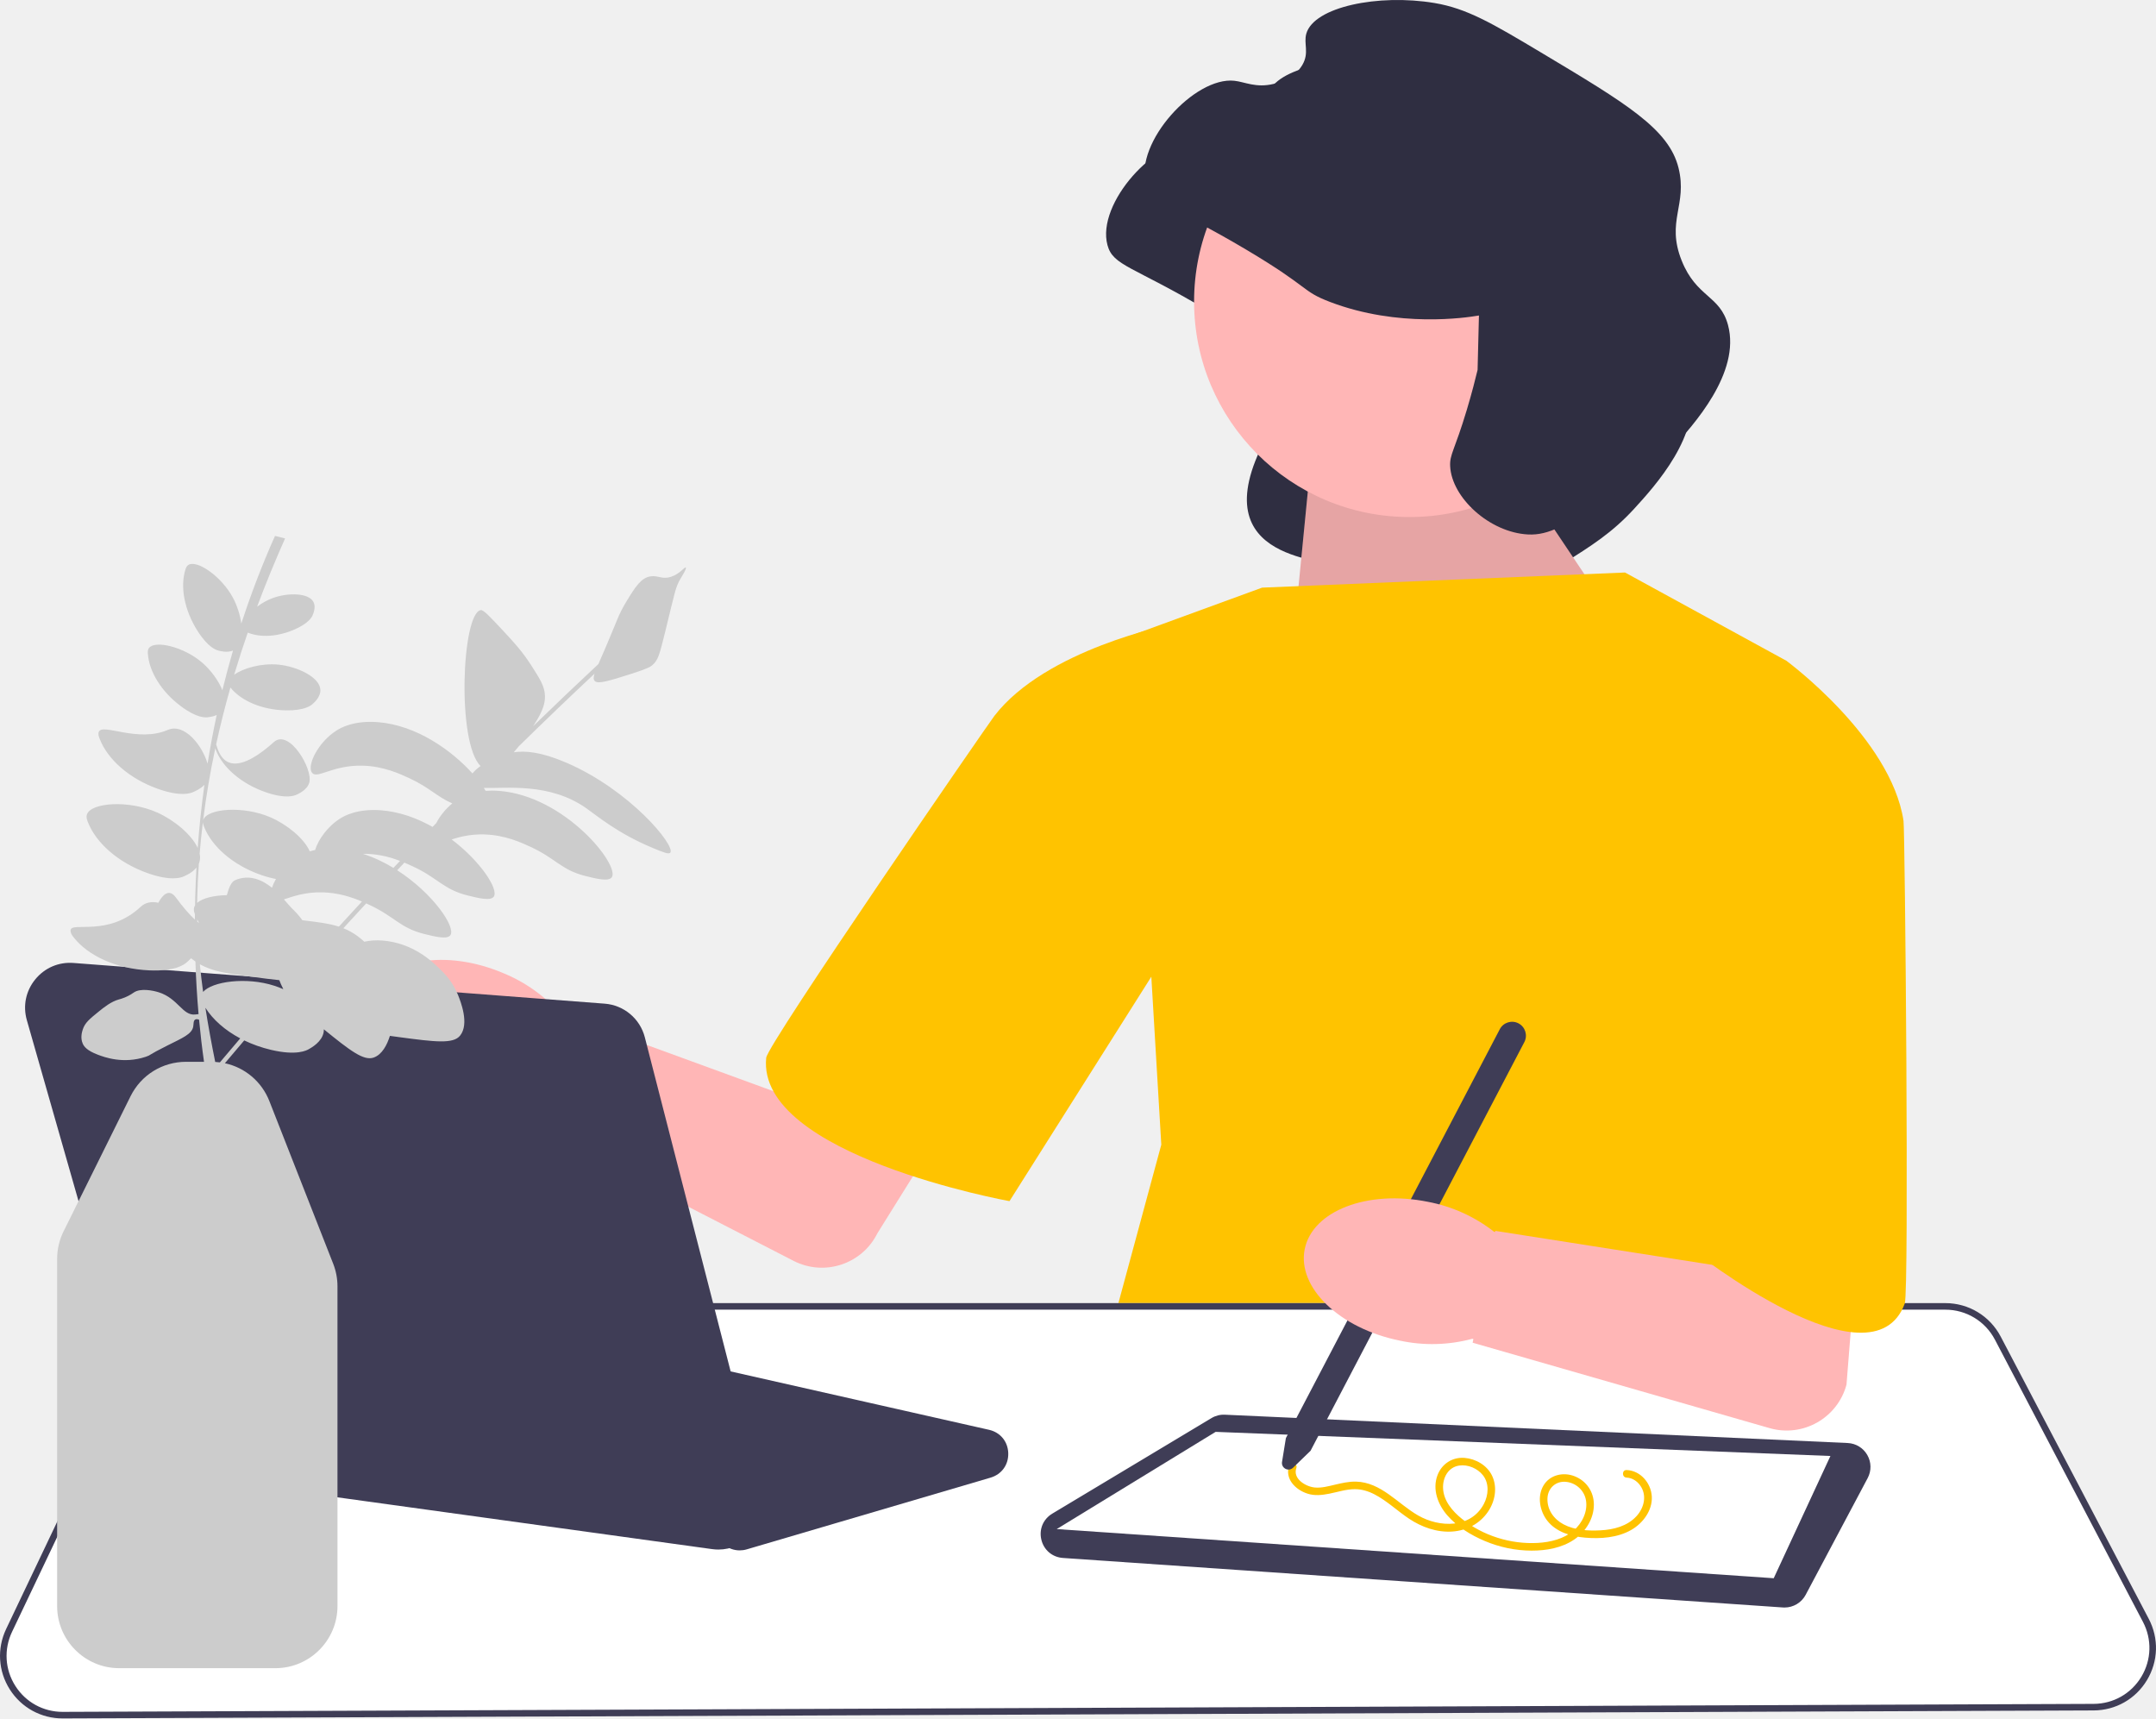
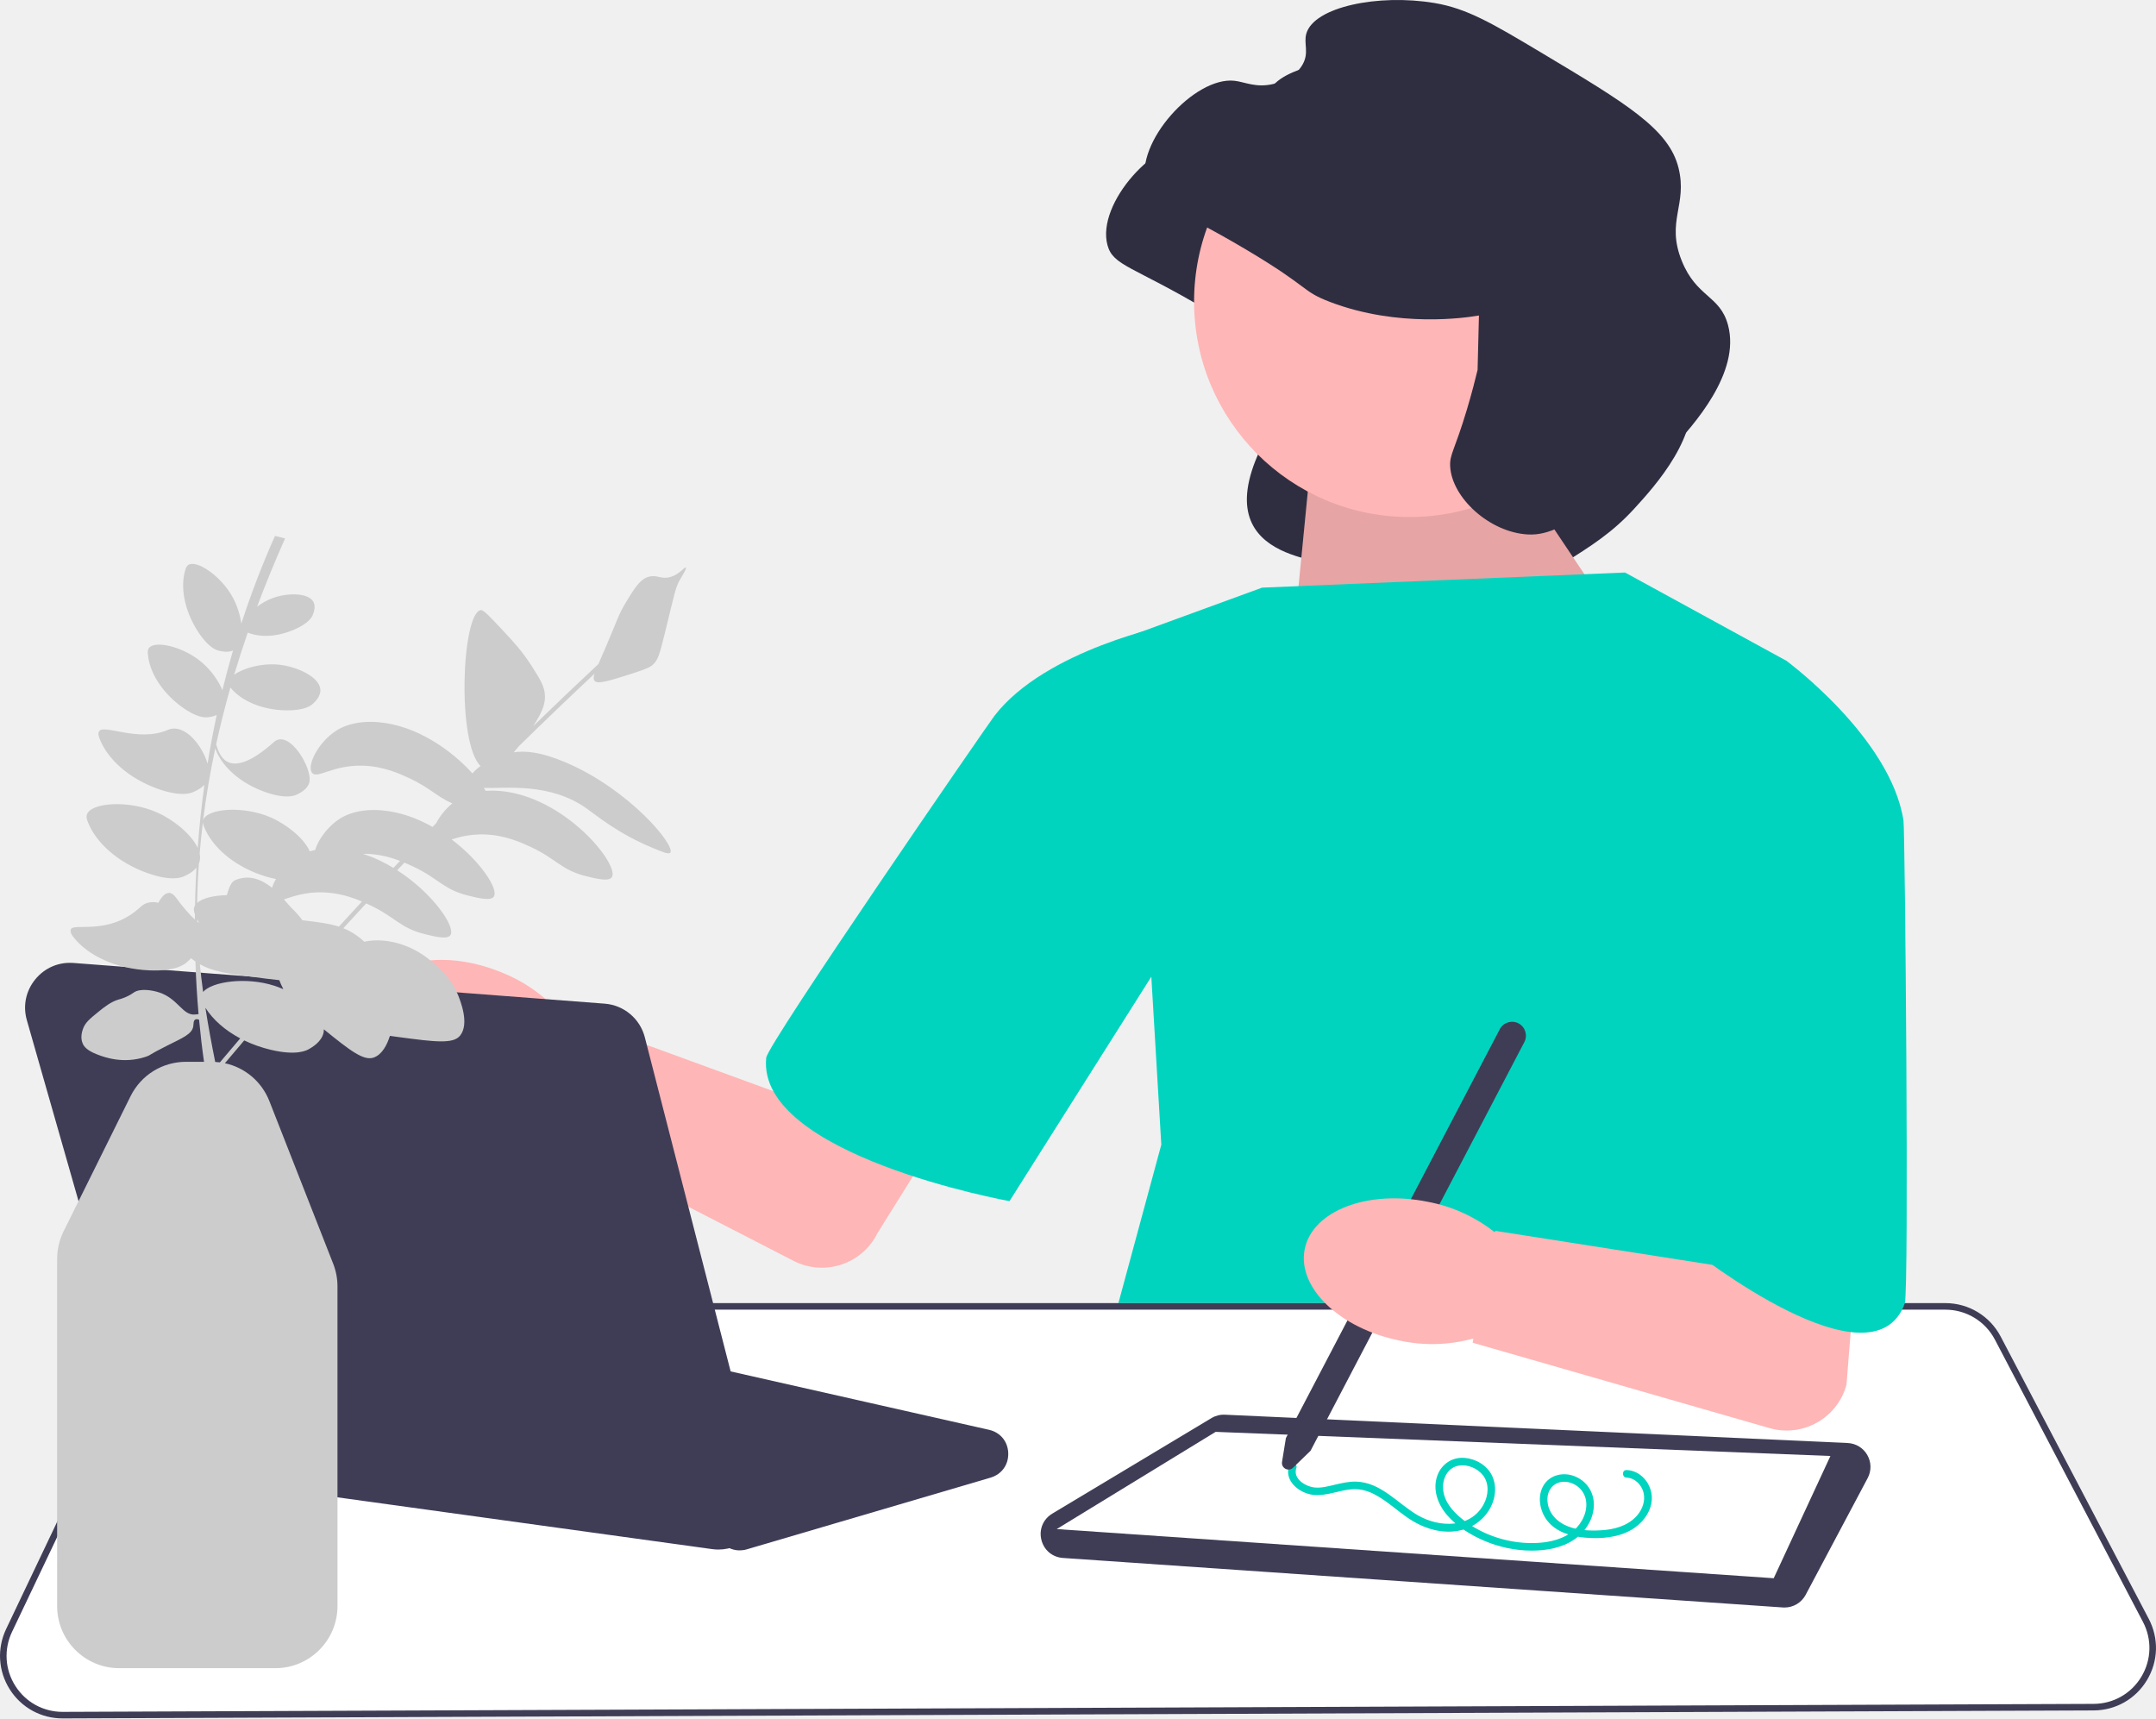
<svg xmlns="http://www.w3.org/2000/svg" width="855.47" height="681.755" viewBox="0 0 855.47 681.755" role="img" artist="Katerina Limpitsouni" source="https://undraw.co/">
  <path d="M571.597,149.332c-.125,.021-.313,.053-.54,.091-4.452,.737-31.366,4.889-58.501-5.447-11.495-4.379-7.574-5.47-33.176-20.694-30.015-17.848-37.719-17.724-39.954-26.046-4.463-16.619,19.369-42.743,35.143-41.023,4.153,.453,8.601,2.929,15.518,1.25,1.52-.369,8.173-1.984,11.417-7.491,2.893-4.913,.443-8.457,1.606-12.486,3.054-10.576,28.515-15.854,50.838-12.125,12.839,2.145,22.825,8.001,42.273,19.625,33.85,20.232,50.775,30.348,54.579,45.847,3.605,14.69-5.048,21.02,1.245,36.745,5.86,14.642,15.168,13.664,18.37,25.509,5.154,19.061-13.976,39.98-21.944,48.694-8.737,9.554-17.092,14.798-28.185,21.759-13.923,8.738-20.885,13.107-29.255,12.662-15.175-.806-60.267,1.937-60.855-10.62-.22-4.706-54.91-.853-27.98-51.52,3.303-6.215,68.009,.424,68.863-3.147" fill="#2f2e41" />
  <polygon points="597.787 181.755 644.299 251.133 510.787 278.133 519.291 191.274 597.787 181.755" fill="#ffb6b6" />
  <polygon points="597.787 181.755 644.299 251.133 510.787 278.133 519.291 191.274 597.787 181.755" opacity=".1" />
-   <polygon points="500.787 233.133 644.787 227.133 708.787 262.133 705.787 487.133 772.787 614.133 434.787 550.133 460.787 454.133 448.787 252.133 500.787 233.133" fill="#ffc300" />
+   <polygon points="500.787 233.133 644.787 227.133 708.787 262.133 705.787 487.133 772.787 614.133 434.787 550.133 460.787 454.133 448.787 252.133 500.787 233.133" fill="#00d4bf" />
  <path d="M3.878,670.236c-4.597-7.247-5.14-16.201-1.452-23.951l54.807-115.156c4.09-8.594,12.884-14.147,22.402-14.147H771.889c9.253,0,17.672,5.09,21.969,13.285l58.746,111.982c4.061,7.741,3.793,16.832-.715,24.321-4.508,7.488-12.417,11.979-21.157,12.014l-805.807,3.172h-.101c-8.542,0-16.368-4.301-20.946-11.52Z" fill="#fff" />
  <path d="M3.878,670.236c-4.597-7.247-5.14-16.201-1.452-23.951l54.807-115.156c4.09-8.594,12.884-14.147,22.402-14.147H771.889c9.253,0,17.672,5.09,21.969,13.285l58.746,111.982c4.061,7.741,3.793,16.832-.715,24.321-4.508,7.488-12.417,11.979-21.157,12.014l-805.807,3.172h-.101c-8.542,0-16.368-4.301-20.946-11.52Zm75.756-150.65c-8.519,0-16.389,4.971-20.05,12.662L4.777,647.404c-3.301,6.936-2.816,14.95,1.299,21.437,4.098,6.461,11.101,10.31,18.748,10.31h.09l805.807-3.172c7.823-.031,14.902-4.051,18.936-10.753,4.035-6.702,4.274-14.84,.64-21.767l-58.746-111.984c-3.847-7.333-11.382-11.889-19.664-11.889H79.635Z" fill="#3f3d56" />
  <path d="M707.438,637.732l-285.674-19.641c-4.218-.29-7.582-3.134-8.569-7.244-.988-4.11,.716-8.172,4.341-10.347l63.171-37.903c1.604-.963,3.444-1.431,5.309-1.341l247.106,11.232c3.267,.147,6.185,1.932,7.806,4.772,1.621,2.84,1.672,6.26,.138,9.147l-24.603,46.312c-1.651,3.108-4.889,5.034-8.374,5.034-.216,0-.433-.008-.65-.022Z" fill="#3f3d56" />
  <polygon points="419.287 606.633 703.787 626.133 726.287 577.633 482.34 568.066 419.287 606.633" fill="#fff" />
  <circle cx="559.287" cy="119.633" r="85.492" fill="#ffb6b6" />
  <path d="M586.823,125.165c-.125,.021-.313,.053-.54,.091-4.452,.737-31.366,4.889-58.501-5.447-11.495-4.379-7.574-5.47-33.176-20.694-30.015-17.848-37.719-17.724-39.954-26.046-4.463-16.619,19.369-42.743,35.143-41.023,4.153,.453,8.601,2.929,15.518,1.25,1.52-.369,8.173-1.984,11.417-7.491,2.893-4.913,.443-8.457,1.606-12.486,3.054-10.576,28.515-15.854,50.838-12.125,12.839,2.145,22.825,8.001,42.273,19.625,33.85,20.232,50.775,30.348,54.579,45.847,3.605,14.69-5.048,21.02,1.245,36.745,5.86,14.642,15.168,13.664,18.37,25.509,5.154,19.061-13.976,39.98-21.944,48.694-8.737,9.554-17.092,14.798-28.185,21.759-13.923,8.738-20.885,13.107-29.255,12.662-15.175-.806-30.268-14.558-30.857-27.116-.22-4.706,1.743-6.118,6.602-22.296,2.024-6.74,3.428-12.305,4.282-15.875" fill="#2f2e41" />
-   <path d="M645.42,583.21c5.5,.217,9.686,5.145,9.989,10.485,.315,5.542-3.538,10.647-8.167,13.285-5.423,3.091-12.192,3.587-18.298,3.055-5.492-.479-11.468-2.187-15.003-6.722-2.974-3.816-4.068-9.582-1.539-13.913,2.508-4.295,7.841-5.481,12.302-3.757,4.721,1.824,7.689,6.118,7.719,11.191,.033,5.624-3.215,10.821-7.773,13.931-4.916,3.354-11.104,4.433-16.956,4.419-6.376-.015-12.724-1.353-18.59-3.838-5.496-2.328-10.986-5.685-14.916-10.247-3.684-4.277-5.889-10.211-3.844-15.758,1.677-4.549,5.914-7.338,10.767-6.953,4.443,.353,8.936,2.931,10.908,7.036,2.225,4.632,1.226,10.188-1.606,14.329-3.269,4.781-8.437,7.468-14.175,7.856-6.107,.413-12.156-1.757-17.18-5.112-4.652-3.106-8.741-7.083-13.735-9.668-2.404-1.244-5.019-2.034-7.741-2.031-3.465,.004-6.797,1.142-10.167,1.803-2.856,.56-5.8,.886-8.619-.027-2.412-.781-4.669-2.213-6.189-4.266-1.437-1.942-1.942-4.375-1.128-6.681,.638-1.808,3.538-1.03,2.893,.798-1.489,4.216,3.618,7.314,7.193,7.701,2.712,.293,5.51-.49,8.127-1.102,2.727-.638,5.515-1.29,8.335-1.221,9.989,.246,16.593,8.785,24.647,13.417,8.468,4.871,20.868,5.21,26.053-4.468,1.883-3.515,2.272-8.188-.315-11.472-2.155-2.736-5.984-4.373-9.455-3.843-4.358,.666-6.529,4.817-6.371,8.944,.194,5.05,3.714,9.154,7.468,12.179,8.357,6.733,19.439,10.163,30.127,9.561,5.015-.282,10.345-1.588,14.24-4.927,3.366-2.885,5.664-7.576,4.855-12.07-.7-3.889-3.962-6.839-7.903-7.231-4.032-.4-7.182,2.462-7.362,6.489-.202,4.53,2.489,8.311,6.389,10.374,4.418,2.337,9.772,2.627,14.667,2.372,5.198-.27,10.615-1.64,14.252-5.598,3.103-3.376,4.279-8.386,1.42-12.292-1.262-1.724-3.16-2.939-5.321-3.024-1.924-.076-1.934-3.076,0-3h0Z" fill="#ffc300" />
+   <path d="M645.42,583.21c5.5,.217,9.686,5.145,9.989,10.485,.315,5.542-3.538,10.647-8.167,13.285-5.423,3.091-12.192,3.587-18.298,3.055-5.492-.479-11.468-2.187-15.003-6.722-2.974-3.816-4.068-9.582-1.539-13.913,2.508-4.295,7.841-5.481,12.302-3.757,4.721,1.824,7.689,6.118,7.719,11.191,.033,5.624-3.215,10.821-7.773,13.931-4.916,3.354-11.104,4.433-16.956,4.419-6.376-.015-12.724-1.353-18.59-3.838-5.496-2.328-10.986-5.685-14.916-10.247-3.684-4.277-5.889-10.211-3.844-15.758,1.677-4.549,5.914-7.338,10.767-6.953,4.443,.353,8.936,2.931,10.908,7.036,2.225,4.632,1.226,10.188-1.606,14.329-3.269,4.781-8.437,7.468-14.175,7.856-6.107,.413-12.156-1.757-17.18-5.112-4.652-3.106-8.741-7.083-13.735-9.668-2.404-1.244-5.019-2.034-7.741-2.031-3.465,.004-6.797,1.142-10.167,1.803-2.856,.56-5.8,.886-8.619-.027-2.412-.781-4.669-2.213-6.189-4.266-1.437-1.942-1.942-4.375-1.128-6.681,.638-1.808,3.538-1.03,2.893,.798-1.489,4.216,3.618,7.314,7.193,7.701,2.712,.293,5.51-.49,8.127-1.102,2.727-.638,5.515-1.29,8.335-1.221,9.989,.246,16.593,8.785,24.647,13.417,8.468,4.871,20.868,5.21,26.053-4.468,1.883-3.515,2.272-8.188-.315-11.472-2.155-2.736-5.984-4.373-9.455-3.843-4.358,.666-6.529,4.817-6.371,8.944,.194,5.05,3.714,9.154,7.468,12.179,8.357,6.733,19.439,10.163,30.127,9.561,5.015-.282,10.345-1.588,14.24-4.927,3.366-2.885,5.664-7.576,4.855-12.07-.7-3.889-3.962-6.839-7.903-7.231-4.032-.4-7.182,2.462-7.362,6.489-.202,4.53,2.489,8.311,6.389,10.374,4.418,2.337,9.772,2.627,14.667,2.372,5.198-.27,10.615-1.64,14.252-5.598,3.103-3.376,4.279-8.386,1.42-12.292-1.262-1.724-3.16-2.939-5.321-3.024-1.924-.076-1.934-3.076,0-3h0Z" fill="#00d4bf" />
  <path d="M508.692,579.997l1.529-9.458,84.874-162.219c1.406-2.687,4.736-3.729,7.423-2.324,2.687,1.406,3.729,4.736,2.324,7.423l-84.836,162.147-6.936,6.72c-.82,.791-2.004,.961-3.014,.432-1.01-.528-1.545-1.597-1.364-2.723Z" fill="#3f3d56" />
  <path d="M566.545,476.79c9.576,1.803,18.58,5.872,26.26,11.869l.432,.093,.087-.43,92.502,14.489-6.701-123.036,70.105-38.397-16.57,207.973c-3.589,13.282-17.373,21.039-30.588,17.214l-117.751-33.87,.294-1.449-.412-.111c-9.411,2.538-19.292,2.785-28.818,.72-23.897-4.836-40.772-21.086-37.692-36.294,3.08-15.208,24.947-23.612,48.851-18.771Z" fill="#ffb6b6" />
-   <path d="M629.787,284.133l79-22s41.5,30.5,46.5,63.5c.595,3.925,2.244,186.746,.5,191.5-12.922,35.219-84-21-84-21l-42-212Z" fill="#ffc300" />
+   <path d="M629.787,284.133l79-22s41.5,30.5,46.5,63.5c.595,3.925,2.244,186.746,.5,191.5-12.922,35.219-84-21-84-21l-42-212Z" fill="#00d4bf" />
  <path d="M287.122,612.722l-8.19-7.02h-0c-1.219-1.046-2.702-1.738-4.287-2.003l-182.483-30.414c-4.165-.694-7.242-3.702-8.03-7.851-.788-4.148,.972-8.075,4.593-10.248l65.102-39.061c2.176-1.306,4.736-1.717,7.213-1.157l231.374,52.273c4.498,1.016,7.5,4.65,7.647,9.26s-2.616,8.429-7.041,9.73l-96.741,28.453c-.918,.271-1.854,.402-2.782,.402-2.309,0-4.569-.817-6.375-2.366Z" fill="#3f3d56" />
  <path d="M199.243,385.882c9.045,3.622,17.092,9.358,23.466,16.728l.406,.175,.169-.405,87.947,32.122,93.903-152.042,51.912,32.173-108.878,174.595c-6.092,12.336-21.117,17.278-33.342,10.966l-108.966-56.025,.569-1.365-.382-.188c-9.724,.668-19.466-1.003-28.412-4.872-22.508-9.371-35.918-28.581-29.952-42.904,5.966-14.324,29.046-18.335,51.561-8.958Z" fill="#ffb6b6" />
-   <path d="M505.866,309.909l-41.534-62.11s-49.425,9.783-69.784,36.23c-2.545,3.306-89.963,130.089-90.527,135.622-3.942,38.731,96.529,56.878,96.529,56.878l105.316-166.621Z" fill="#ffc300" />
+   <path d="M505.866,309.909l-41.534-62.11s-49.425,9.783-69.784,36.23c-2.545,3.306-89.963,130.089-90.527,135.622-3.942,38.731,96.529,56.878,96.529,56.878l105.316-166.621Z" fill="#00d4bf" />
  <path d="M282.602,614.588l-209.182-28.912c-7.001-.967-12.779-5.983-14.722-12.779L10.656,404.744c-1.628-5.699-.413-11.601,3.334-16.192s9.283-6.965,15.195-6.514l210.75,16.146c7.625,.584,14.025,5.953,15.928,13.359l46.474,180.918c1.483,5.773,0,11.876-3.968,16.324-3.417,3.831-8.261,5.971-13.312,5.971-.814,0-1.635-.056-2.456-.169Z" fill="#3f3d56" />
  <path d="M235.976,270.166c1.223,1.345,5.66-.025,14.484-2.821,6.708-2.125,7.741-2.898,8.379-3.452,2.243-1.949,2.831-3.998,5.053-13.052,3.988-16.25,4.111-17.864,6.159-21.312,.705-1.188,2.486-4.02,2.052-4.371-.446-.361-2.374,2.59-5.937,3.705-3.472,1.087-5.035-.654-8-.211-3.832,.573-6.111,4.213-9.685,10.105-3.165,5.218-3.563,7.317-8,17.684-1.257,2.937-2.269,5.21-3.046,7.006-8.712,8.131-17.352,16.369-25.914,24.679,.165-.252,.32-.49,.455-.697,3.792-5.823,4.308-8.945,4.253-11.284-.089-3.79-1.899-6.676-5.515-12.295-3.544-5.506-6.901-9.139-10.947-13.474-5.303-5.682-7.954-8.524-9.01-8.337-7.542,1.335-9.559,52.687-.07,61.871-1.332,.952-2.435,1.948-3.232,2.929-8.123-9.019-22.038-19.095-37.452-20.335-9.503-.765-14.748,2.217-16.379,3.242-7.538,4.734-12.02,14.21-9.769,16.884,2.099,2.493,8.161-3.175,20.042-2.863,8.29,.218,14.766,3.225,18.61,5.011,8.065,3.746,11.014,7.428,16.96,9.951-2.787,2.297-4.996,5.164-6.383,7.837-.48,.495-.959,.993-1.439,1.489-6.135-3.457-13.044-5.994-20.286-6.577-9.503-.765-14.748,2.217-16.379,3.242-5.08,3.191-8.761,8.53-9.94,12.494-.77,.155-1.483,.331-2.135,.522-2.303-5.204-9.156-10.693-15.529-13.459-10.969-4.761-25.218-3.499-26.742,1.029-.049,.144-.061,.286-.082,.429,1.202-9.702,2.835-19.335,4.875-28.899,.069,.273,.156,.549,.272,.84,2.708,6.801,10.025,13.329,19.998,16.715,7.828,2.658,11.107,1.28,11.939,.895,.796-.368,4.232-1.843,5.074-4.776,1.561-5.438-7.999-21.509-14.029-16.118-19.374,17.319-22.033,3.295-22.923,.935,1.647-7.561,3.543-15.079,5.67-22.553,.037,.046,.068,.091,.106,.137,4.233,5.134,12.379,8.75,21.952,8.91,7.513,.125,9.968-1.978,10.582-2.542,.586-.539,3.151-2.771,3.064-5.543-.16-5.14-9.303-9.326-16.619-10.052-6.742-.669-14.001,1.395-17.602,4.009,1.674-5.598,3.475-11.171,5.396-16.72,4.92,2.01,11.89,1.739,18.736-1.321,5.646-2.524,6.744-4.947,7.005-5.582,.249-.606,1.384-3.164,.354-5.201-1.91-3.777-10.186-3.713-15.895-1.706-2.351,.827-4.585,2.099-6.5,3.537,3.405-9.095,7.116-18.126,11.107-27.09l-4-1c-5.099,11.451-9.544,23.051-13.364,34.779-.475-3.44-1.666-7.104-3.233-10.081-4.609-8.754-14.453-15.321-17.782-13.19-.666,.426-.946,1.12-1.2,1.947-2.041,6.65-.504,15.841,4.871,24.284,4.218,6.627,7.467,7.558,8.313,7.768,.715,.178,3.473,.939,5.74-.042-1.525,5.225-2.935,10.473-4.22,15.744-1.547-3.841-4.596-7.934-7.82-10.764-7.435-6.526-18.978-9.137-21.324-5.957-.469,.636-.483,1.385-.424,2.247,.473,6.94,5.196,14.973,13.235,20.935,6.31,4.68,9.676,4.386,10.542,4.28,.51-.062,2.049-.216,3.533-.887-1.378,6.405-2.582,12.84-3.623,19.303-2.082-7.23-9.155-16.249-15.829-13.38-11.844,5.092-25.768-2.73-27.3,.691-.399,.89-.069,1.808,.313,2.803,3.069,8.012,11.544,15.776,23.181,19.898,9.133,3.236,12.997,1.672,13.979,1.233,.651-.291,2.799-1.188,4.398-2.853-1.15,8.304-2.032,16.651-2.653,25.034-2.469-5.392-9.425-11.073-15.937-14.001-11.422-5.138-26.362-4.012-28.021,.709-.332,.944-.07,1.855,.321,2.877,3.15,8.224,11.848,16.192,23.793,20.424,9.375,3.321,13.34,1.716,14.348,1.266,.736-.329,3.337-1.415,4.996-3.479-.212,3.875-.376,7.757-.48,11.647-.03,1.108-.047,2.216-.068,3.323-.135,.218-.252,.44-.33,.673-.32,.95-.102,1.864,.273,2.863-.008,.704-.013,1.407-.017,2.11-2.09-1.894-4.583-4.743-7.581-8.802-2.706-3.662-5.275-.975-6.925,2.143-2.587-.576-5.055-.22-6.996,1.594-13.016,12.159-27.614,5.708-27.821,9.333-.06,1.046,.501,1.878,1.207,2.78,5.683,7.26,16.84,12.556,30.094,13.114,10.403,.438,13.877-2.389,14.747-3.149,.306-.267,.991-.844,1.733-1.655,.596,.476,1.176,.907,1.757,1.301,.229,6.96,.638,13.912,1.245,20.852-.493,.044-.965,.125-1.317,.161-5.039,.513-6.737-6.285-14.348-8.768-2.528-.825-7.398-1.725-9.964,0-.37,.248-1.631,1.183-3.587,1.993-1.156,.479-2.04,.701-2.391,.797-3.123,.854-6.016,3.198-7.971,4.783-3.676,2.979-5.514,4.468-6.377,7.174-.271,.852-1.035,3.247,0,5.58,.489,1.102,1.625,2.742,5.979,4.384,2.588,.976,10.135,3.823,19.131,.797,2.049-.689,.485-.442,8.37-4.384,6.204-3.101,9.832-4.584,10.363-7.573,.187-1.051-.001-2.332,.797-2.79,.444-.254,.98-.131,1.516,.062,.522,5.579,1.174,11.149,1.964,16.707h-7.099c-9.426,0-17.882,5.246-22.067,13.691l-26.552,53.568c-1.676,3.381-2.562,7.163-2.562,10.938v137.743c0,13.581,11.049,24.63,24.63,24.63h61.977c13.581,0,24.63-11.049,24.63-24.63v-126.835c0-3.092-.573-6.119-1.703-8.998l-25.306-64.476c-3.069-7.819-9.717-13.351-17.663-15.063,2.549-3.022,5.102-6.04,7.674-9.05,3.239,1.563,6.803,2.846,10.634,3.747,10.136,2.383,14.079,.258,15.076-.325,.953-.557,5.082-2.823,5.782-6.602,.075-.405,.104-.815,.099-1.227,10.382,8.44,15.798,12.6,19.755,11.213,3.402-1.192,5.344-5.1,6.456-8.607,1.161,.161,2.393,.326,3.706,.502,14.219,1.899,21.385,2.779,24.126-.589,3.793-4.661,.193-13.649-.8-16.126-2.157-5.384-5.475-8.66-7.536-10.653-2.677-2.588-10.305-9.964-22.315-10.948-2.611-.214-4.956-.05-7.346,.45-.833-.762-1.711-1.508-2.679-2.216-1.844-1.351-3.664-2.351-5.624-3.132,3.006-3.293,6.02-6.576,9.048-9.846,.479,.218,.935,.429,1.353,.623,9.921,4.608,12.101,9.12,21.641,11.495,4.329,1.078,9.229,2.298,10.442,.463,2.155-3.258-6.993-16.666-21.129-25.738,.953-1.009,1.909-2.015,2.864-3.022,1.293,.542,2.432,1.071,3.402,1.521,9.921,4.608,12.101,9.12,21.642,11.495,4.328,1.078,9.229,2.298,10.442,.463,1.923-2.907-5.153-13.898-16.741-22.677,3.183-1.011,7.404-2.131,12.869-1.987,8.29,.218,14.766,3.225,18.61,5.011,9.921,4.608,12.101,9.12,21.641,11.495,4.328,1.078,9.229,2.298,10.442,.463,3.204-4.844-18.557-32.137-44.588-34.232-2.021-.163-3.837-.149-5.479-.028-.227-.376-.473-.762-.733-1.154,8.807,.283,26.008-2.235,40.648,8.044,4.221,2.964,12.422,9.936,26.146,15.664,4.386,1.831,6.592,2.731,7.2,1.979,2.175-2.691-15.907-24.838-41.346-35.748-10.086-4.326-16.318-4.735-20.75-4.08,.683-.779,1.349-1.583,1.99-2.39,9.906-9.715,19.936-19.329,30.057-28.813-.49,1.515-.474,2.321,.061,2.909Zm-127.117,120.915c-11.188-3.622-24.736-1.676-28.269,2.445-.498-3.652-.931-7.31-1.288-10.975,5.097,2.847,10.416,3.609,20.505,4.956,4.297,.574,7.94,1.051,11.021,1.35,.414,1.122,.855,2.131,1.367,3.097,.059,.112,.123,.219,.184,.329l-.089,.102c-1.149-.498-2.3-.938-3.431-1.304Zm-29.726-49.069c.319-1.059,.326-2.186,.082-3.348,.348-4.211,.783-8.408,1.297-12.593-.013,.641,.19,1.282,.467,1.977,3.11,7.812,11.515,15.31,22.971,19.199,2.137,.726,3.97,1.183,5.549,1.463-.695,1.211-1.227,2.39-1.58,3.482-3.906-3.138-8.933-5.419-14.637-2.999-1.552,.659-2.474,3.068-3.274,5.95-5.27,.091-9.673,1.19-11.77,3.05,.011-.776,.007-1.55,.028-2.327,.118-4.429,.336-8.843,.644-13.244,.084-.197,.16-.4,.223-.609Zm-.88,22.78c.227,.465,.476,.928,.734,1.389-.234-.173-.474-.358-.721-.559-.007-.276-.008-.553-.013-.83Zm8.997,56.685c-.614-.081-1.233-.139-1.858-.174-1.442-7.161-2.774-14.317-3.889-21.487,2.932,4.653,7.717,8.912,13.812,12.142-2.705,3.165-5.387,6.341-8.065,9.519Zm47.222-53.859c-3.815-1.225-8.293-1.812-14.489-2.531-1.57-2.183-3.189-3.79-4.386-4.947-.648-.627-1.643-1.87-2.932-3.324,3.34-1.072,8.325-2.982,15.369-2.797,6.402,.168,11.715,1.999,15.576,3.647-3.059,3.305-6.102,6.624-9.138,9.953Zm21.624-23.305c-3.749-2.266-7.815-4.206-12.096-5.569,.416-.004,.823-.016,1.255-.005,5.308,.14,9.867,1.423,13.473,2.797-.877,.925-1.756,1.849-2.632,2.777Z" fill="#ccc" />
</svg>
